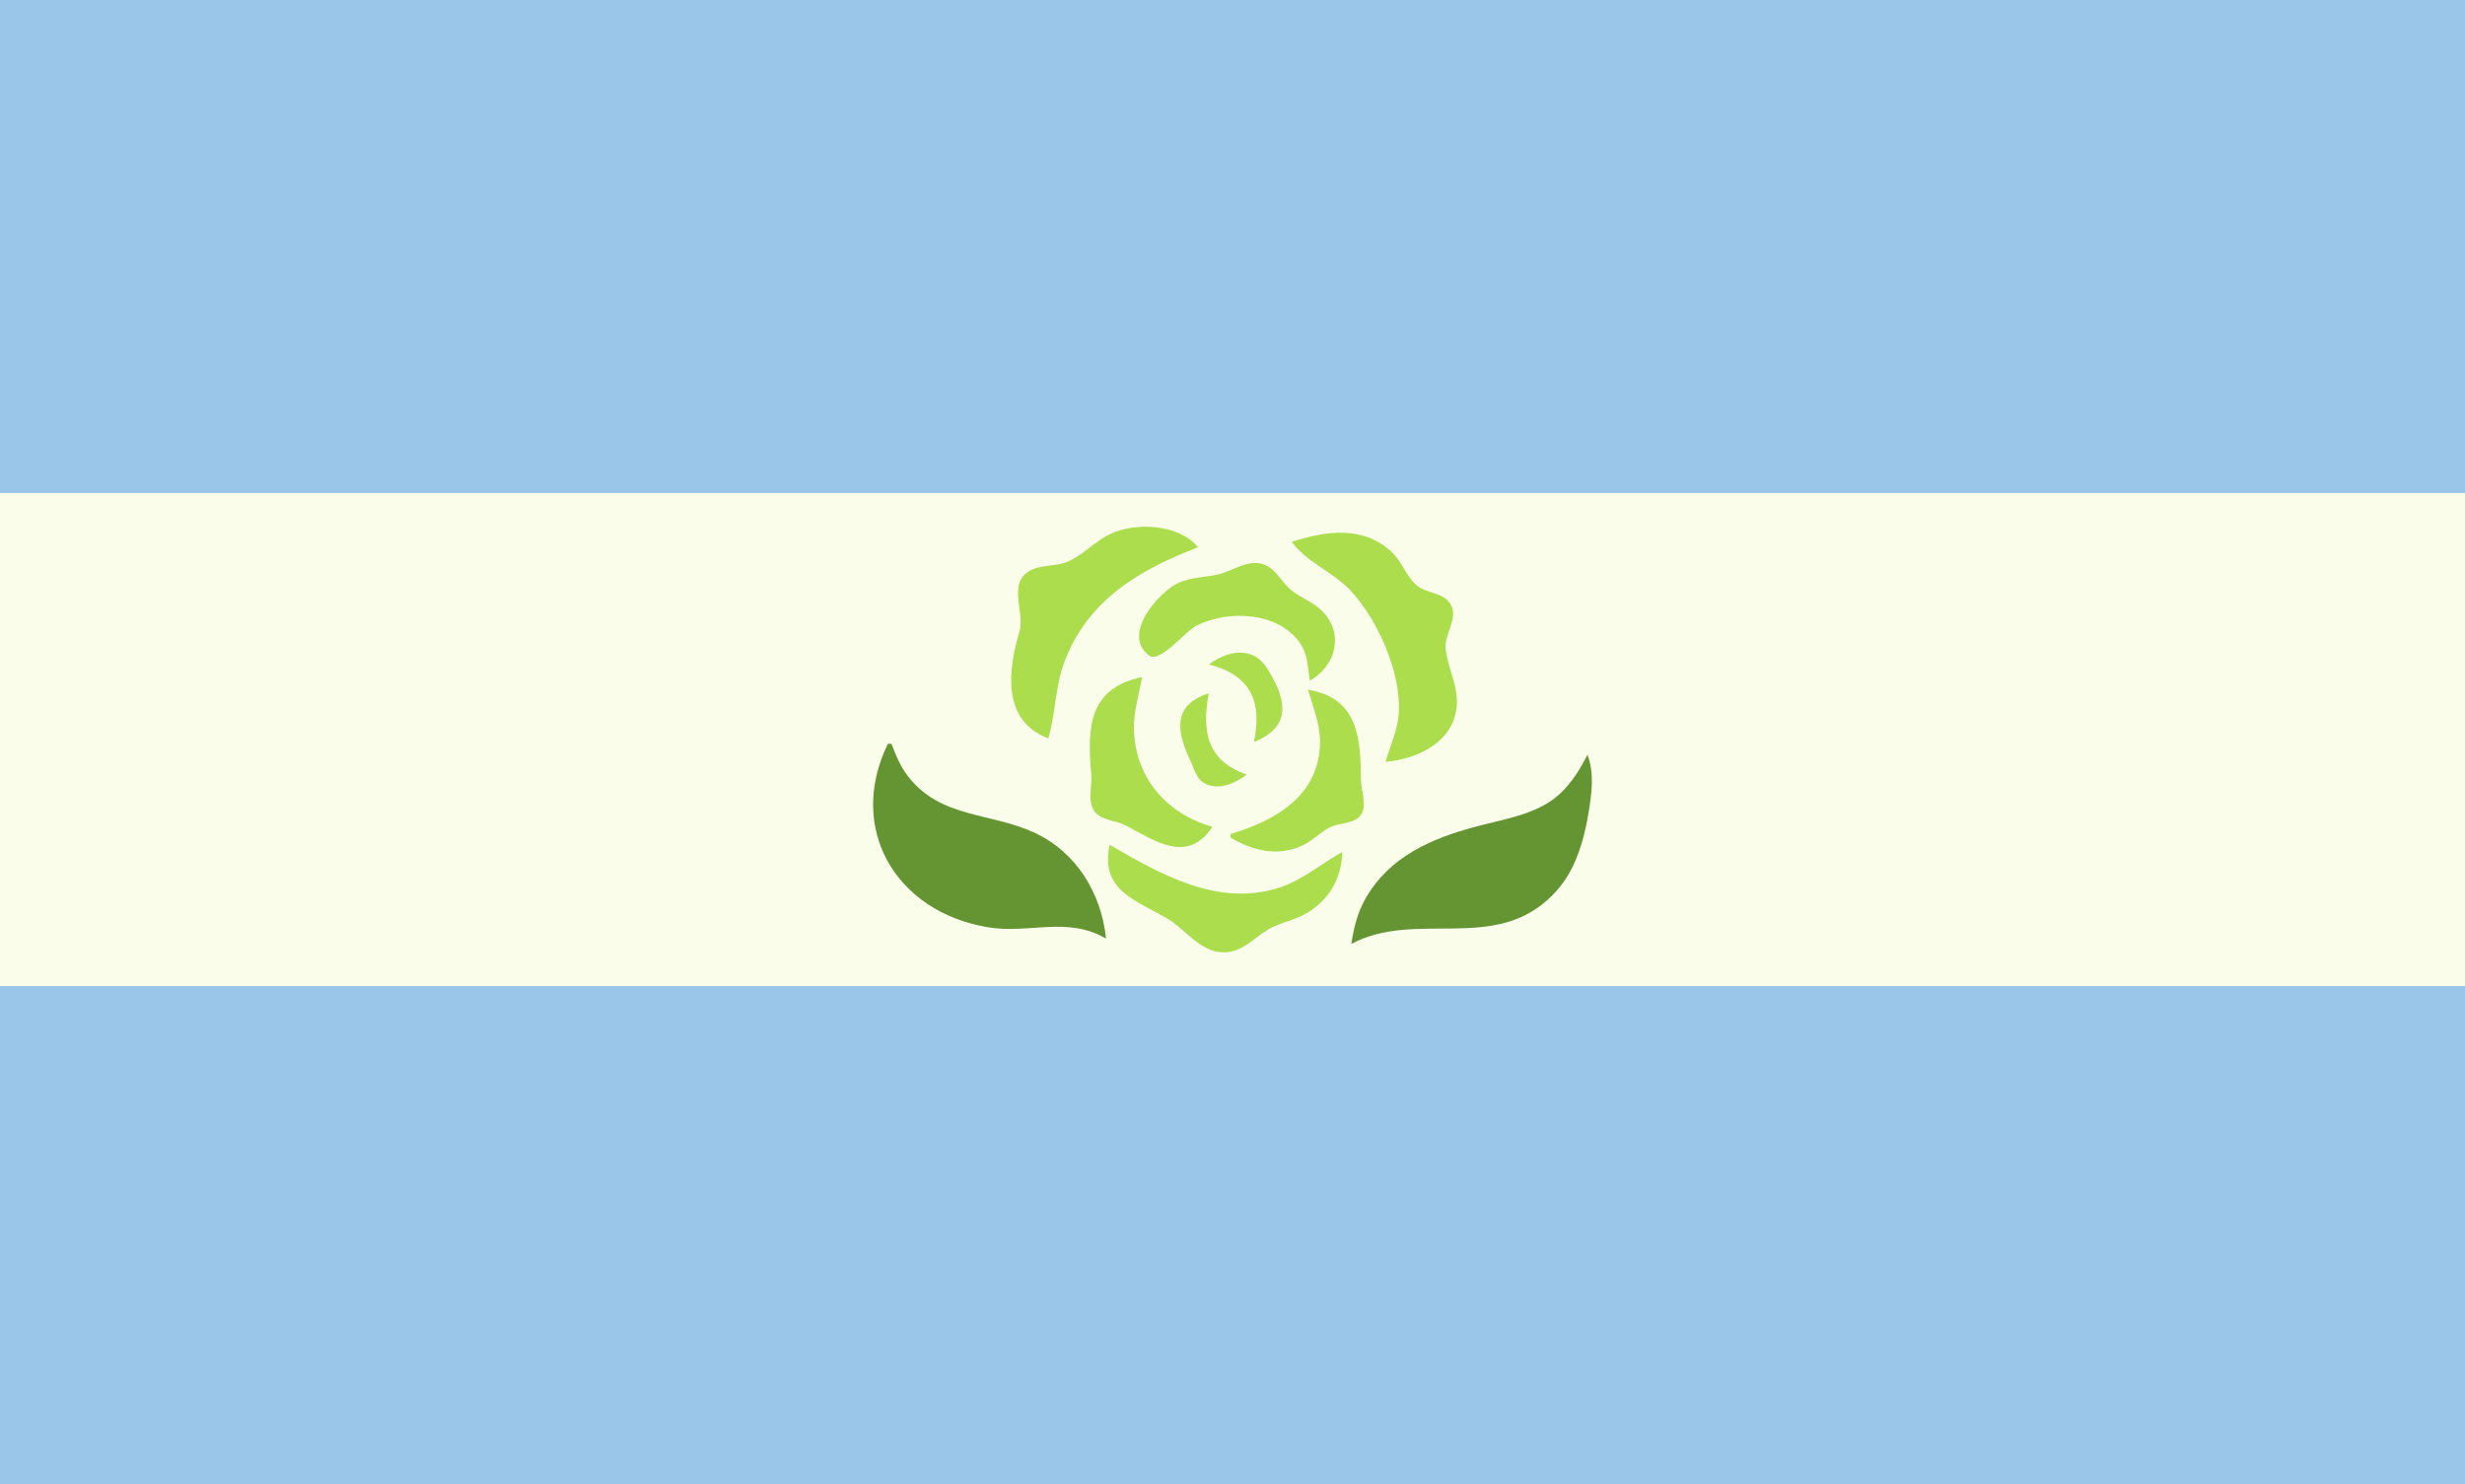
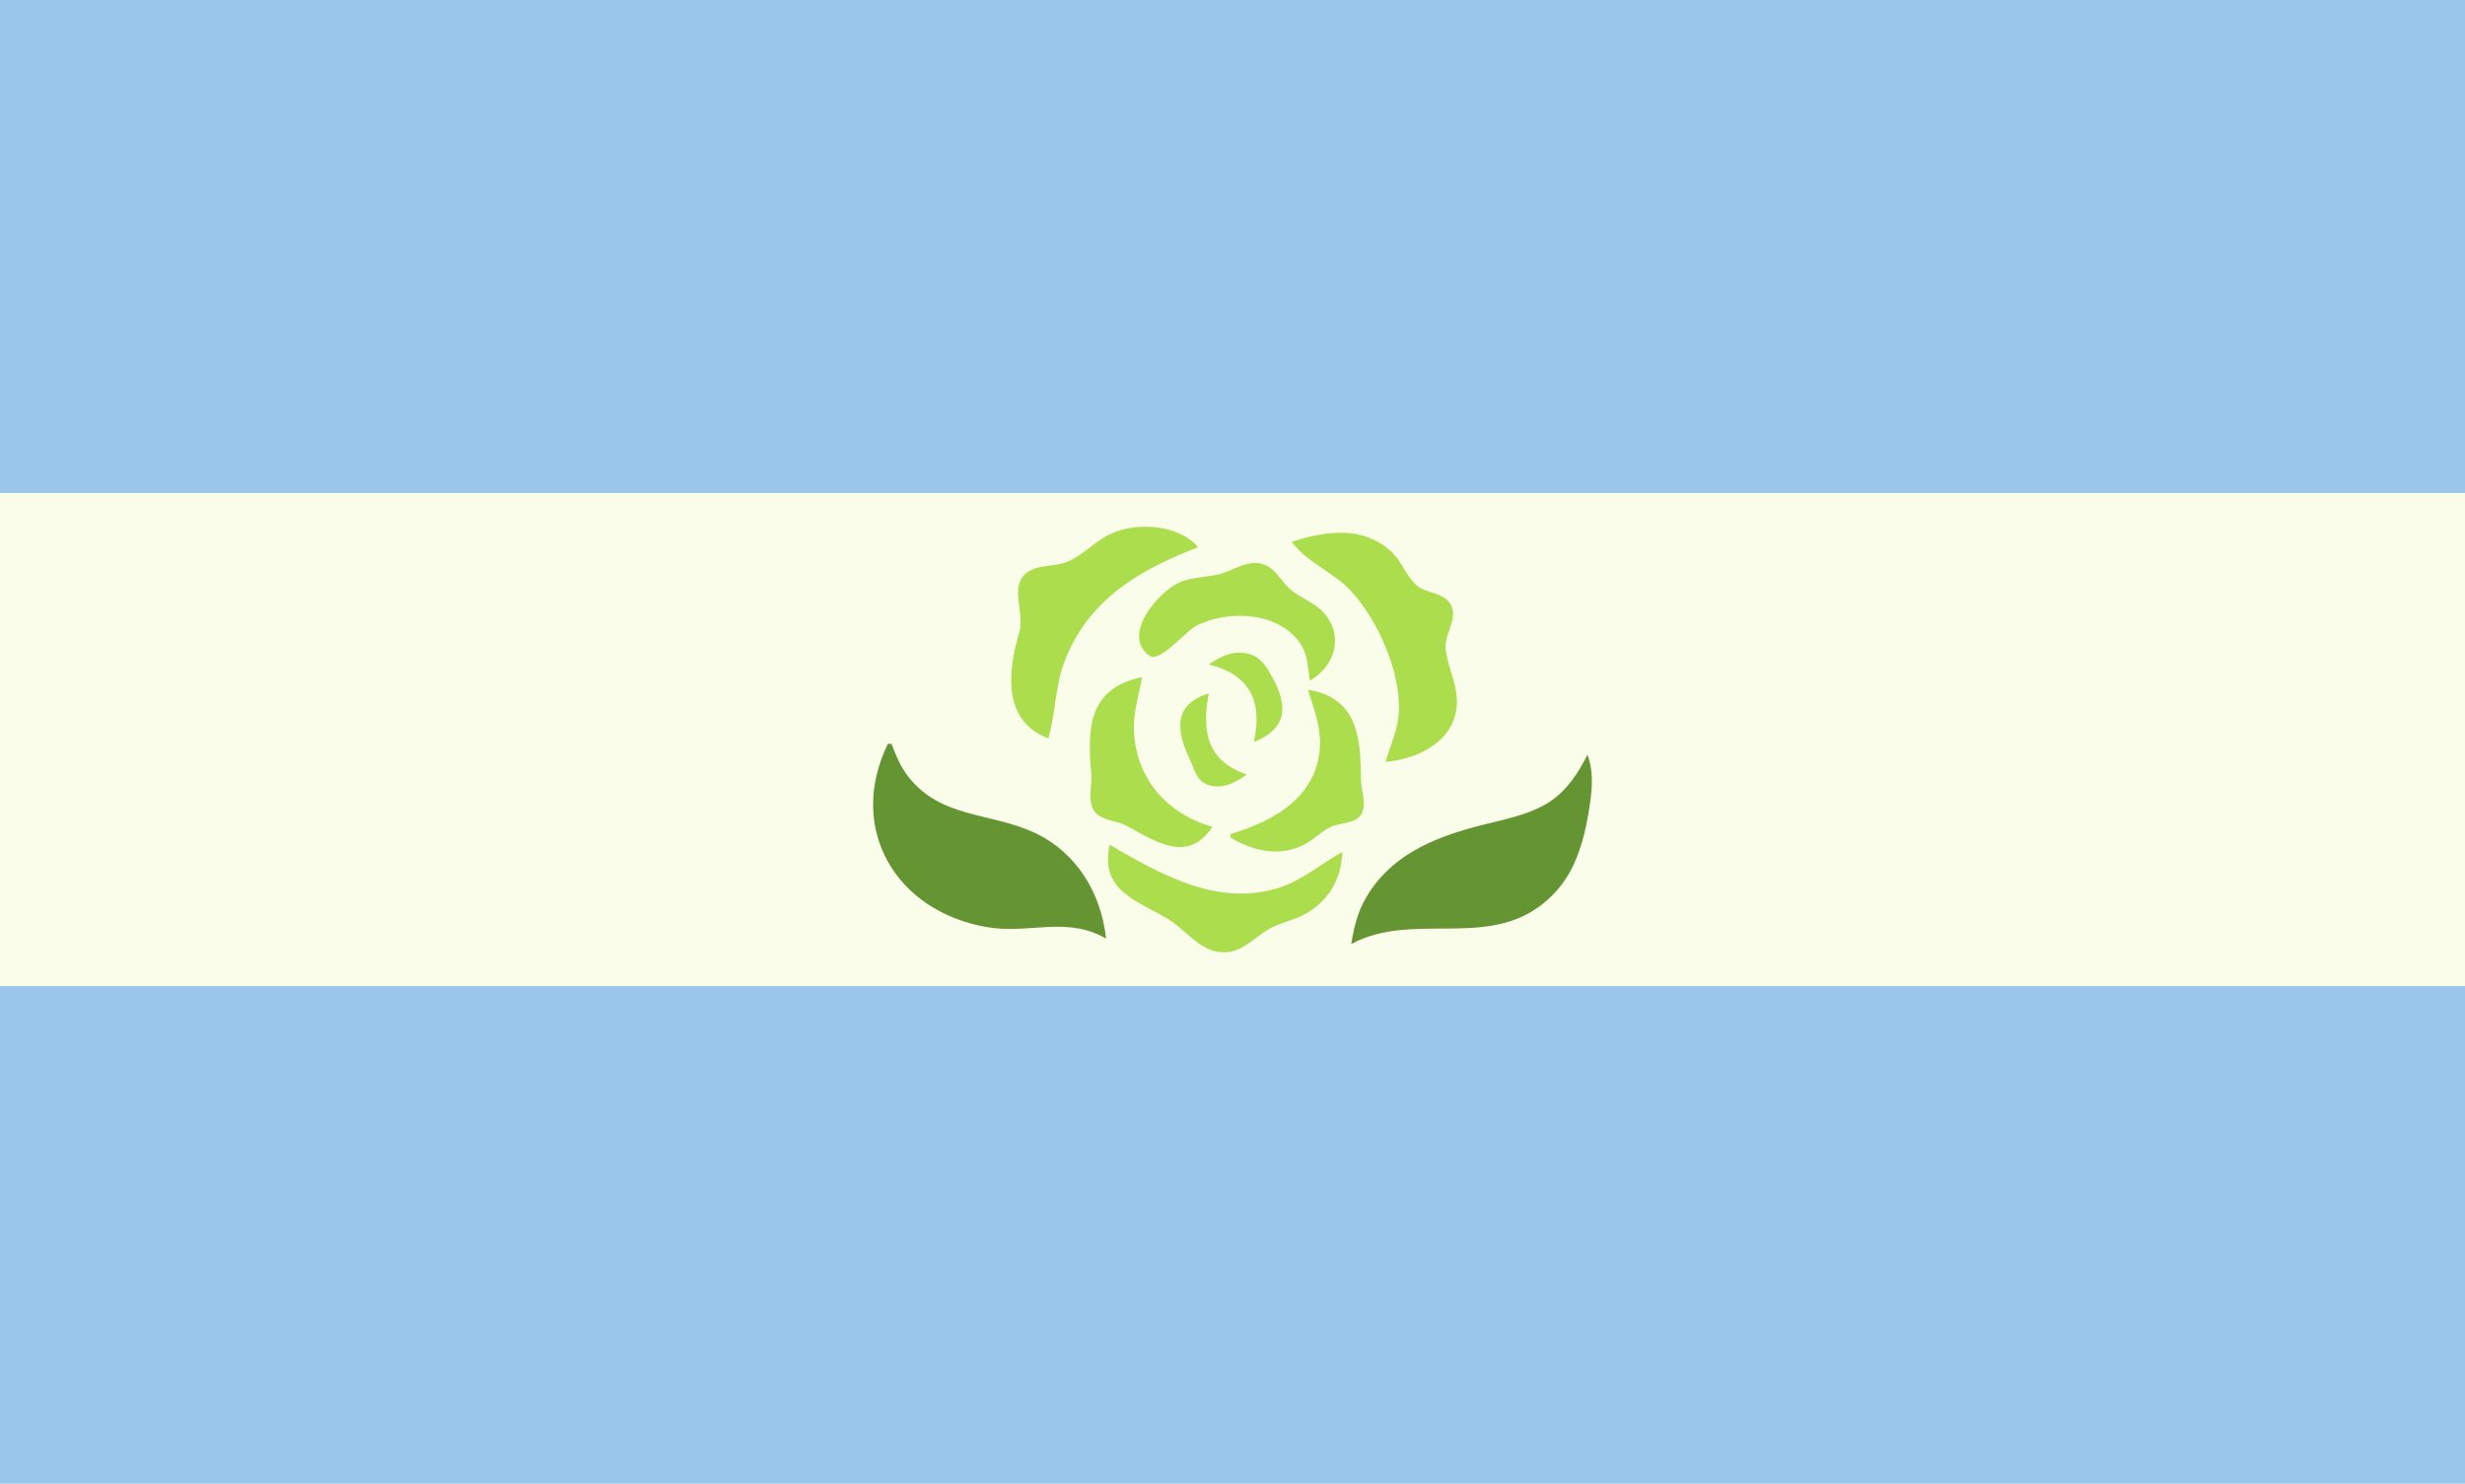
<svg xmlns="http://www.w3.org/2000/svg" width="3200" height="1926">
-   <rect fill="#9ac6e9" style="stroke-width:6.4" width="3200" height="646.4" x="0" y="0" />
-   <rect fill="#fafdea" style="stroke-width:6.4" width="3200" height="646.4" x="0" y="640" />
-   <rect fill="#9ac6e9" style="stroke-width:6.4" width="3200" height="646.4" x="0" y="1280" />
-   <g transform="matrix(42.6891,0 0,42.6891,-2249,-1069.127)">
-     <path fill="#acdd4d" d="m 86.427,50.733 c -0.29,1.39 0.782,1.672 1.755,2.245 0.53,0.312 0.946,0.944 1.59,1.018 0.634,0.072 0.987,-0.394 1.481,-0.69 0.325,-0.195 0.706,-0.255 1.042,-0.426 0.768,-0.393 1.183,-1.082 1.207,-1.927 -0.644,0.353 -1.21,0.857 -1.919,1.084 -1.867,0.597 -3.603,-0.405 -5.154,-1.303 z" />
-     <path fill="#659533" d="m 100.959,47.992 c -0.278,0.551 -0.626,1.091 -1.153,1.435 -0.648,0.423 -1.511,0.558 -2.247,0.755 -1.364,0.366 -2.625,0.912 -3.357,2.197 -0.244,0.428 -0.349,0.89 -0.427,1.371 1.959,-1.058 4.373,0.297 6.126,-1.492 0.264,-0.269 0.478,-0.579 0.636,-0.921 0.225,-0.486 0.357,-1.009 0.446,-1.535 0.102,-0.606 0.194,-1.221 -0.025,-1.81" />
-     <path fill="#659533" d="m 79.683,47.663 c -1.255,2.582 0.244,5.1 3.016,5.574 1.285,0.22 2.417,-0.346 3.619,0.348 -0.142,-1.378 -0.902,-2.634 -2.193,-3.227 -1.332,-0.611 -2.847,-0.431 -3.832,-1.711 -0.229,-0.297 -0.369,-0.637 -0.5,-0.985 h -0.11" />
-     <path fill="#acdd4d" d="m 90.595,48.595 c -1.22,-0.413 -1.368,-1.33 -1.152,-2.468 -1.115,0.351 -0.979,1.17 -0.57,2.028 0.127,0.267 0.19,0.602 0.488,0.733 0.429,0.189 0.896,-0.032 1.234,-0.293" />
-     <path fill="#acdd4d" d="m 92.459,46.018 c 0.154,0.523 0.367,1.036 0.366,1.59 -0.003,1.623 -1.364,2.399 -2.724,2.797 v 0.11 c 0.681,0.4 1.438,0.589 2.191,0.238 0.306,-0.142 0.535,-0.398 0.832,-0.551 0.3,-0.155 0.814,-0.088 0.978,-0.439 0.138,-0.294 -0.03,-0.692 -0.032,-1.003 -0.009,-1.286 -0.093,-2.493 -1.611,-2.742" />
-     <path fill="#acdd4d" d="m 89.553,50.185 c -1.389,-0.389 -2.347,-1.485 -2.388,-2.961 -0.015,-0.537 0.157,-1.066 0.249,-1.59 -1.656,0.342 -1.665,1.584 -1.545,2.961 0.031,0.359 -0.134,0.835 0.114,1.143 0.213,0.263 0.651,0.255 0.937,0.407 0.895,0.476 1.878,1.182 2.632,0.041" />
-     <path fill="#acdd4d" d="m 89.443,45.25 c 1.26,0.314 1.64,1.123 1.371,2.358 1.024,-0.408 1.041,-1.108 0.559,-1.973 -0.154,-0.275 -0.312,-0.558 -0.622,-0.678 -0.455,-0.177 -0.941,0.024 -1.308,0.293" />
-     <path fill="#acdd4d" d="m 92.514,45.743 c 0.75,-0.424 1.053,-1.342 0.436,-2.054 -0.278,-0.321 -0.69,-0.443 -1.01,-0.707 -0.273,-0.225 -0.432,-0.594 -0.761,-0.747 -0.486,-0.227 -0.95,0.145 -1.407,0.265 -0.424,0.111 -0.856,0.081 -1.261,0.274 -0.599,0.285 -1.738,1.572 -0.878,2.209 0.316,0.234 1.118,-0.753 1.427,-0.91 0.974,-0.496 2.55,-0.432 3.191,0.58 0.206,0.326 0.206,0.721 0.263,1.091" />
-     <path fill="#acdd4d" d="m 91.966,41.521 c 0.455,0.629 1.259,0.915 1.791,1.485 0.824,0.884 1.541,2.493 1.463,3.724 -0.032,0.511 -0.259,0.995 -0.403,1.481 1.045,-0.088 2.188,-0.674 2.17,-1.864 -0.008,-0.556 -0.296,-1.046 -0.342,-1.59 -0.037,-0.434 0.372,-0.881 0.17,-1.297 -0.207,-0.426 -0.751,-0.345 -1.069,-0.631 -0.307,-0.276 -0.429,-0.704 -0.734,-0.992 -0.868,-0.819 -2.015,-0.652 -3.046,-0.316" />
-     <path fill="#acdd4d" d="m 84.563,47.498 c 0.218,-0.754 0.208,-1.568 0.48,-2.303 0.706,-1.904 2.292,-2.827 4.071,-3.509 -0.573,-0.707 -1.909,-0.776 -2.687,-0.394 -0.454,0.223 -0.798,0.62 -1.261,0.825 -0.444,0.197 -1.074,0.046 -1.394,0.48 -0.318,0.431 0.064,1.146 -0.09,1.666 -0.344,1.163 -0.541,2.696 0.881,3.235" />
+   <rect fill="#9ac6e9" width="3200" height="646" x="0" y="0" />
+   <rect fill="#fafdea" width="3200" height="646" x="0" y="640" />
+   <rect fill="#9ac6e9" width="3200" height="646" x="0" y="1280" />
+   <g transform="matrix(42.6891 0 0 42.6891 -2249 -1069.127)">
+     <g fill="#659533" id="Dark Green Leaves">
+       <path d="m 100.959 47.992 c -0.278 0.551 -0.626 1.091 -1.153 1.435 -0.648 0.423 -1.511 0.558 -2.247 0.755 -1.364 0.366 -2.625 0.912 -3.357 2.197 -0.244 0.428 -0.349 0.89 -0.427 1.371 1.959 -1.058 4.373 0.297 6.126 -1.492 0.264 -0.269 0.478 -0.579 0.636 -0.921 0.225 -0.486 0.357 -1.009 0.446 -1.535 0.102 -0.606 0.194 -1.221 -0.025 -1.81" />
+       <path d="m 79.683 47.663 c -1.255 2.582 0.244 5.1 3.016 5.574 1.285 0.22 2.417 -0.346 3.619 0.348 -0.142 -1.378 -0.902 -2.634 -2.193 -3.227 -1.332 -0.611 -2.847 -0.431 -3.832 -1.711 -0.229 -0.297 -0.369 -0.637 -0.5 -0.985 h -0.11" />
+     </g>
+     <g fill="#acdd4d" id="Light Green Petals">
+       <path d="m 86.427 50.733 c -0.29 1.39 0.782 1.672 1.755 2.245 0.53 0.312 0.946 0.944 1.59 1.018 0.634 0.072 0.987 -0.394 1.481 -0.69 0.325 -0.195 0.706 -0.255 1.042 -0.426 0.768 -0.393 1.183 -1.082 1.207 -1.927 -0.644 0.353 -1.21 0.857 -1.919 1.084 -1.867 0.597 -3.603 -0.405 -5.154 -1.303 z" />
+       <path d="m 90.595 48.595 c -1.22 -0.413 -1.368 -1.33 -1.152 -2.468 -1.115 0.351 -0.979 1.17 -0.57 2.028 0.127 0.267 0.19 0.602 0.488 0.733 0.429 0.189 0.896 -0.032 1.234 -0.293" />
+       <path d="m 92.459 46.018 c 0.154 0.523 0.367 1.036 0.366 1.59 -0.003 1.623 -1.364 2.399 -2.724 2.797 v 0.11 c 0.681 0.4 1.438 0.589 2.191 0.238 0.306 -0.142 0.535 -0.398 0.832 -0.551 0.3 -0.155 0.814 -0.088 0.978 -0.439 0.138 -0.294 -0.03 -0.692 -0.032 -1.003 -0.009 -1.286 -0.093 -2.493 -1.611 -2.742" />
+       <path d="m 89.553 50.185 c -1.389 -0.389 -2.347 -1.485 -2.388 -2.961 -0.015 -0.537 0.157 -1.066 0.249 -1.59 -1.656 0.342 -1.665 1.584 -1.545 2.961 0.031 0.359 -0.134 0.835 0.114 1.143 0.213 0.263 0.651 0.255 0.937 0.407 0.895 0.476 1.878 1.182 2.632 0.041" />
+       <path d="m 89.443 45.25 c 1.26 0.314 1.64 1.123 1.371 2.358 1.024 -0.408 1.041 -1.108 0.559 -1.973 -0.154 -0.275 -0.312 -0.558 -0.622 -0.678 -0.455 -0.177 -0.941 0.024 -1.308 0.293" />
+       <path d="m 92.514 45.743 c 0.75 -0.424 1.053 -1.342 0.436 -2.054 -0.278 -0.321 -0.69 -0.443 -1.01 -0.707 -0.273 -0.225 -0.432 -0.594 -0.761 -0.747 -0.486 -0.227 -0.95 0.145 -1.407 0.265 -0.424 0.111 -0.856 0.081 -1.261 0.274 -0.599 0.285 -1.738 1.572 -0.878 2.209 0.316 0.234 1.118 -0.753 1.427 -0.91 0.974 -0.496 2.55 -0.432 3.191 0.58 0.206 0.326 0.206 0.721 0.263 1.091" />
+       <path d="m 91.966 41.521 c 0.455 0.629 1.259 0.915 1.791 1.485 0.824 0.884 1.541 2.493 1.463 3.724 -0.032 0.511 -0.259 0.995 -0.403 1.481 1.045 -0.088 2.188 -0.674 2.17 -1.864 -0.008 -0.556 -0.296 -1.046 -0.342 -1.59 -0.037 -0.434 0.372 -0.881 0.17 -1.297 -0.207 -0.426 -0.751 -0.345 -1.069 -0.631 -0.307 -0.276 -0.429 -0.704 -0.734 -0.992 -0.868 -0.819 -2.015 -0.652 -3.046 -0.316" />
+       <path d="m 84.563 47.498 c 0.218 -0.754 0.208 -1.568 0.48 -2.303 0.706 -1.904 2.292 -2.827 4.071 -3.509 -0.573 -0.707 -1.909 -0.776 -2.687 -0.394 -0.454 0.223 -0.798 0.62 -1.261 0.825 -0.444 0.197 -1.074 0.046 -1.394 0.48 -0.318 0.431 0.064 1.146 -0.09 1.666 -0.344 1.163 -0.541 2.696 0.881 3.235" />
+     </g>
  </g>
</svg>
